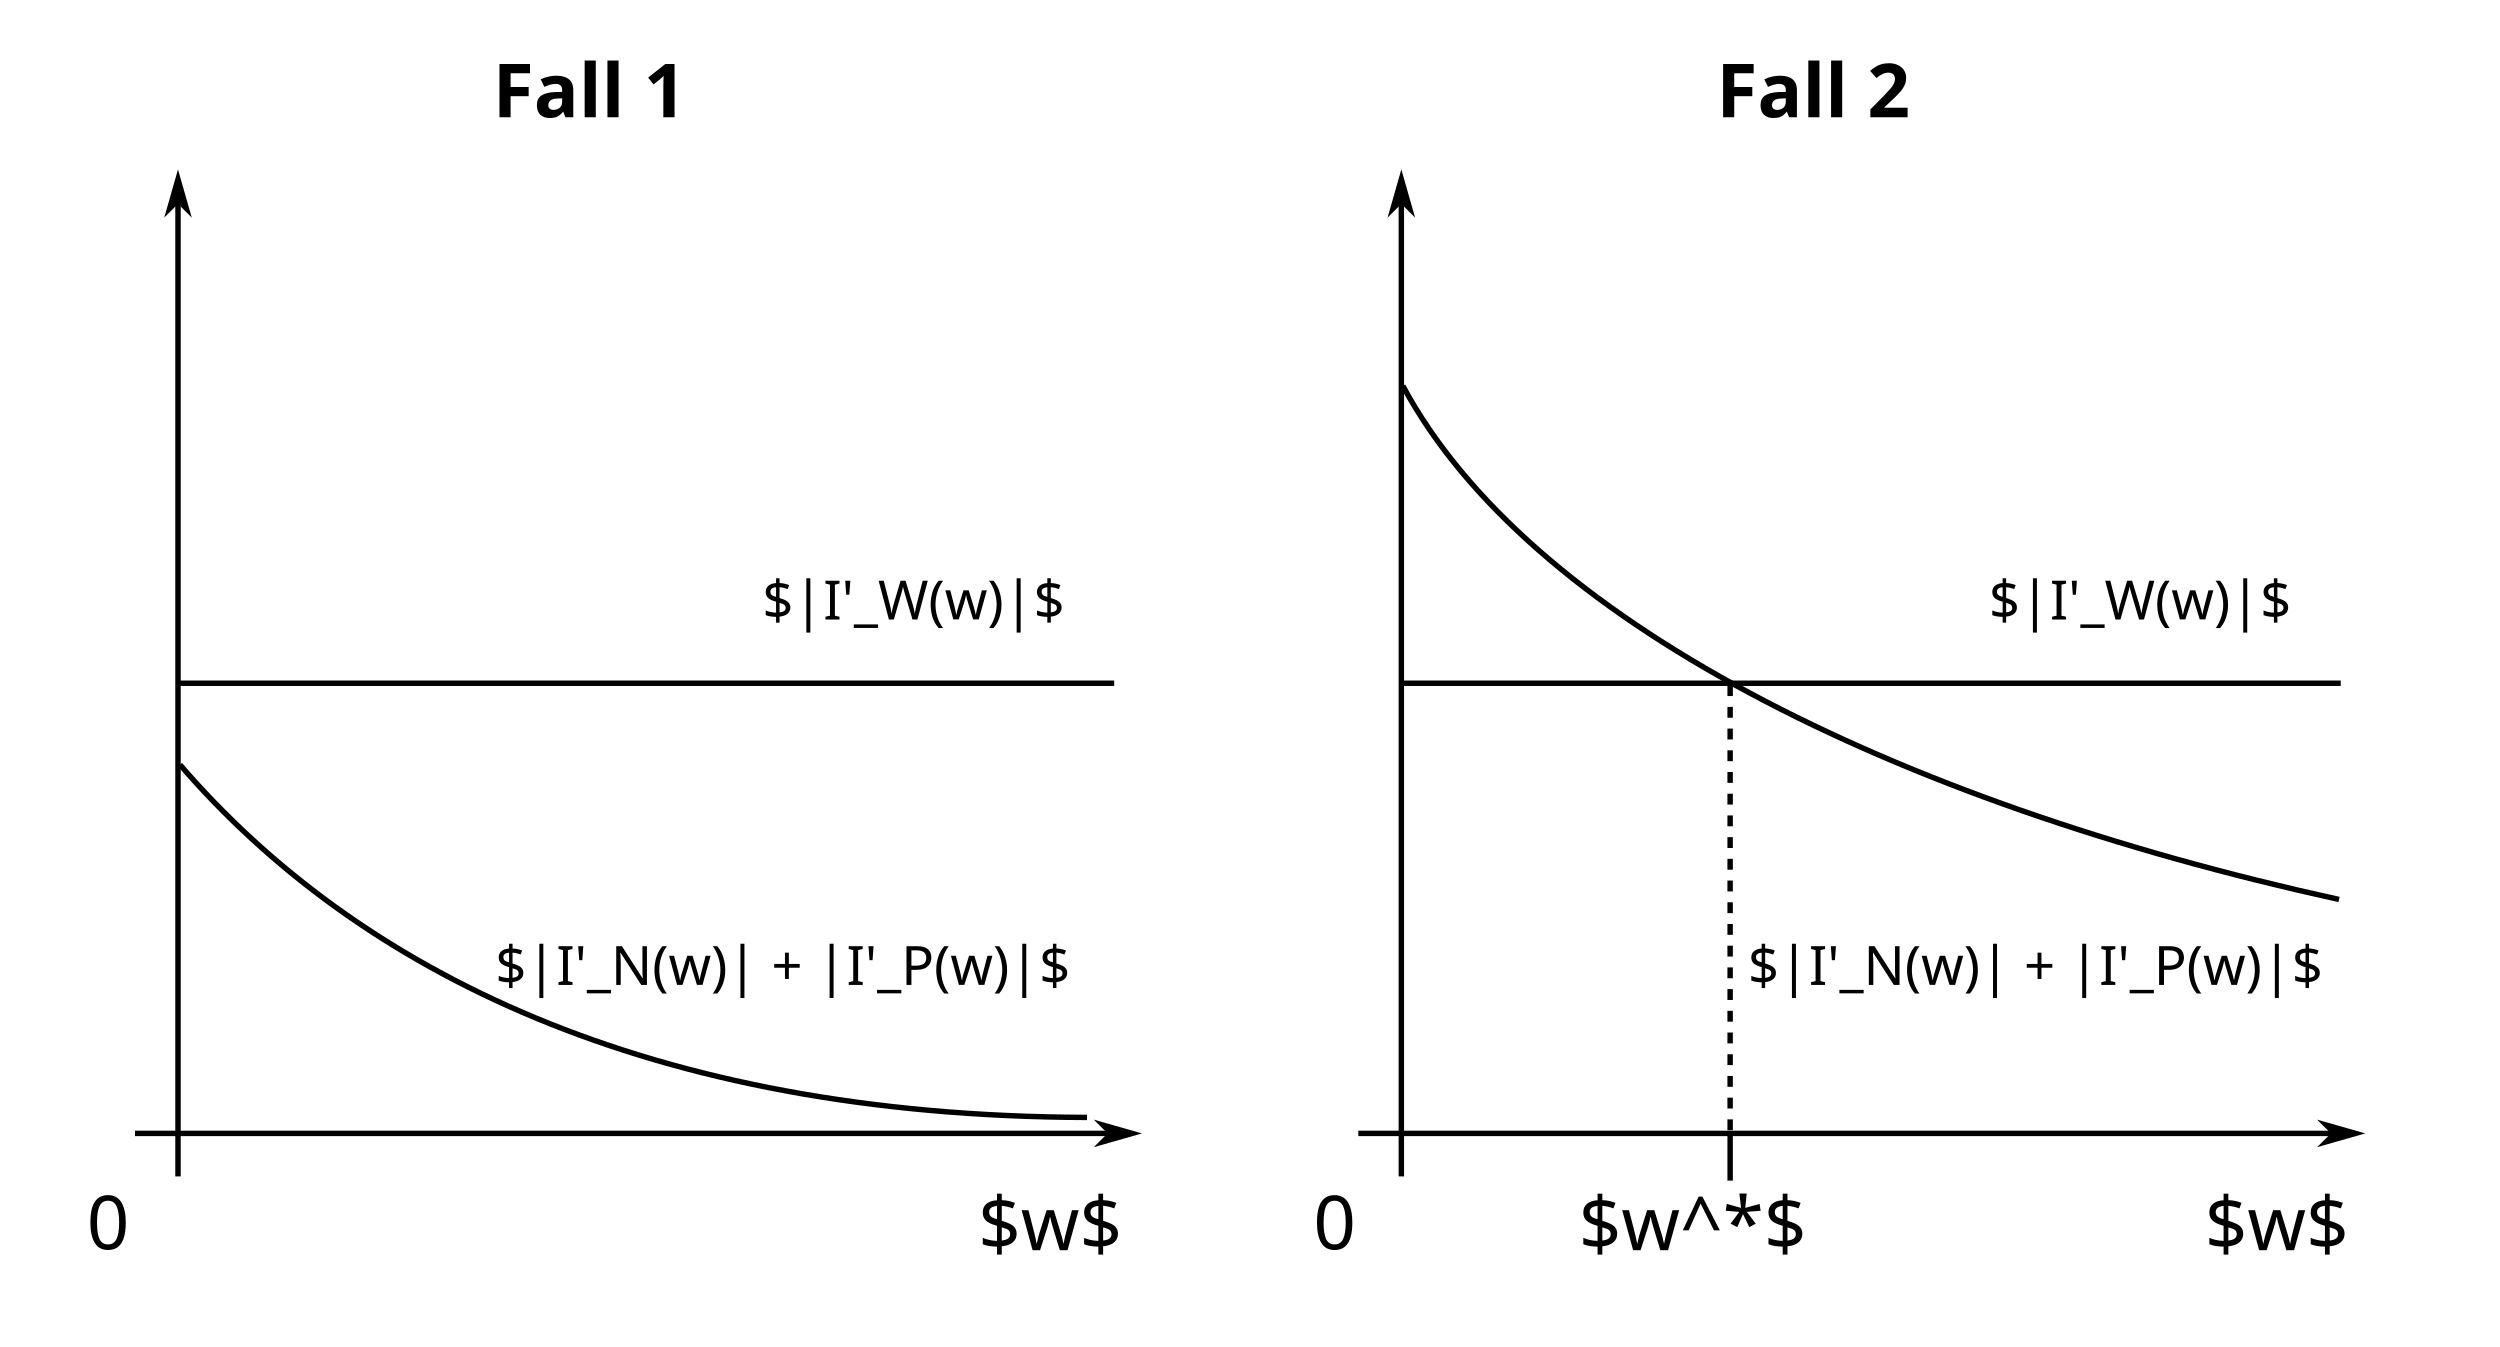
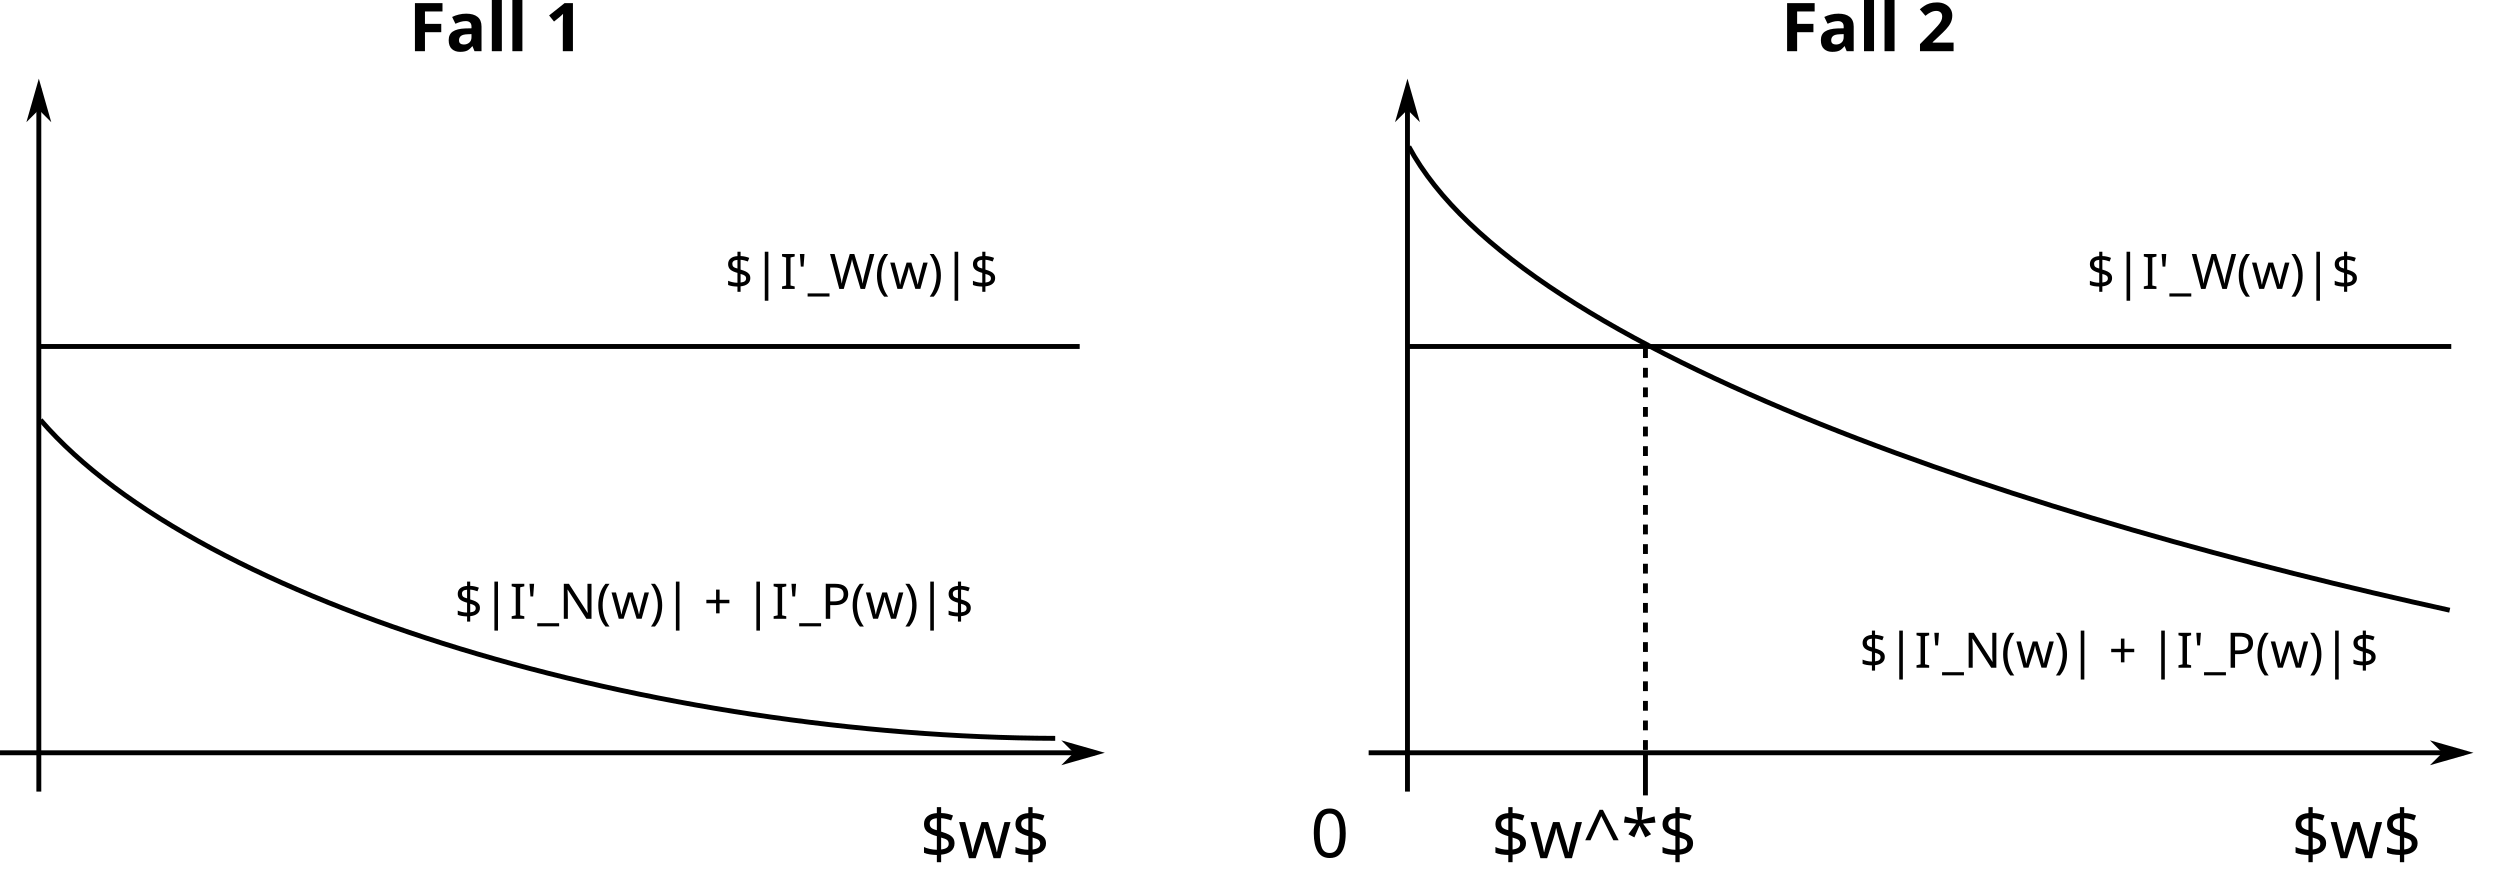
- <svg xmlns="http://www.w3.org/2000/svg" width="130mm" height="70mm" viewBox="0 0 460.63 248.031" id="svg2" version="1.1">
+ <svg xmlns="http://www.w3.org/2000/svg" width="144.035mm" height="50.019mm" viewBox="0 0 510.36 177.234" id="svg2" version="1.1">
  <defs id="defs4">
-     <marker orient="auto" refY="0.0" refX="0.0" id="marker4493" style="overflow:visible">
-       <path id="path4495" d="M 0.0,0.0 L 5.0,-5.0 L -12.5,0.0 L 5.0,5.0 L 0.0,0.0 z " style="fill-rule:evenodd;stroke:#000000;stroke-width:1pt;stroke-opacity:1;fill:#000000;fill-opacity:1" transform="scale(0.4) translate(10,0)" />
+     <marker orient="auto" refY="0" refX="0" id="marker4493" style="overflow:visible">
+       <path id="path4495" d="M 0,0 5,-5 -12.5,0 5,5 0,0 Z" style="fill:#000000;fill-opacity:1;fill-rule:evenodd;stroke:#000000;stroke-width:1pt;stroke-opacity:1" transform="matrix(0.4,0,0,0.4,4,0)" />
    </marker>
-     <marker orient="auto" refY="0.0" refX="0.0" id="Arrow1Mstart" style="overflow:visible">
-       <path id="path4185" d="M 0.0,0.0 L 5.0,-5.0 L -12.5,0.0 L 5.0,5.0 L 0.0,0.0 z " style="fill-rule:evenodd;stroke:#000000;stroke-width:1pt;stroke-opacity:1;fill:#000000;fill-opacity:1" transform="scale(0.4) translate(10,0)" />
+     <marker orient="auto" refY="0" refX="0" id="Arrow1Mstart" style="overflow:visible">
+       <path id="path4185" d="M 0,0 5,-5 -12.5,0 5,5 0,0 Z" style="fill:#000000;fill-opacity:1;fill-rule:evenodd;stroke:#000000;stroke-width:1pt;stroke-opacity:1" transform="matrix(0.4,0,0,0.4,4,0)" />
    </marker>
-     <marker orient="auto" refY="0.0" refX="0.0" id="Arrow1Lstart" style="overflow:visible">
-       <path id="path4179" d="M 0.0,0.0 L 5.0,-5.0 L -12.5,0.0 L 5.0,5.0 L 0.0,0.0 z " style="fill-rule:evenodd;stroke:#000000;stroke-width:1pt;stroke-opacity:1;fill:#000000;fill-opacity:1" transform="scale(0.8) translate(12.5,0)" />
+     <marker orient="auto" refY="0" refX="0" id="Arrow1Lstart" style="overflow:visible">
+       <path id="path4179" d="M 0,0 5,-5 -12.5,0 5,5 0,0 Z" style="fill:#000000;fill-opacity:1;fill-rule:evenodd;stroke:#000000;stroke-width:1pt;stroke-opacity:1" transform="matrix(0.8,0,0,0.8,10,0)" />
    </marker>
    <marker orient="auto" refY="0" refX="0" id="Arrow1Mstart-8" style="overflow:visible">
      <path id="path4185-1" d="M 0,0 5,-5 -12.5,0 5,5 0,0 Z" style="fill:#000000;fill-opacity:1;fill-rule:evenodd;stroke:#000000;stroke-width:1pt;stroke-opacity:1" transform="matrix(0.4,0,0,0.4,4,0)" />
    </marker>
    <marker orient="auto" refY="0" refX="0" id="marker4493-7" style="overflow:visible">
      <path id="path4495-8" d="M 0,0 5,-5 -12.5,0 5,5 0,0 Z" style="fill:#000000;fill-opacity:1;fill-rule:evenodd;stroke:#000000;stroke-width:1pt;stroke-opacity:1" transform="matrix(0.4,0,0,0.4,4,0)" />
    </marker>
  </defs>
-   <g id="layer1" transform="translate(0,-804.3307)">
-     <g id="g4171" transform="matrix(0.9244604,0,0,0.9244604,1.101331,72.65216)">
-       <path id="path4136" d="m 34.286,827.362 0,198.571" style="fill:none;fill-rule:evenodd;stroke:#000000;stroke-width:1.082;stroke-linecap:butt;stroke-linejoin:miter;stroke-miterlimit:4;stroke-dasharray:none;stroke-opacity:1;marker-start:url(#Arrow1Mstart)" />
-       <path id="path4136-5" d="m 224.286,1017.362 -198.571,0" style="fill:none;fill-rule:evenodd;stroke:#000000;stroke-width:1.082;stroke-linecap:butt;stroke-linejoin:miter;stroke-miterlimit:4;stroke-dasharray:none;stroke-opacity:1;marker-start:url(#marker4493)" />
-     </g>
-     <g id="g4171-0" transform="matrix(0.9244604,0,0,0.9244604,226.5035,72.65216)">
-       <path id="path4136-4" d="m 34.286,827.362 0,198.571" style="fill:none;fill-rule:evenodd;stroke:#000000;stroke-width:1.082;stroke-linecap:butt;stroke-linejoin:miter;stroke-miterlimit:4;stroke-dasharray:none;stroke-opacity:1;marker-start:url(#Arrow1Mstart-8)" />
-       <path id="path4136-5-0" d="m 224.286,1017.362 -198.571,0" style="fill:none;fill-rule:evenodd;stroke:#000000;stroke-width:1.082;stroke-linecap:butt;stroke-linejoin:miter;stroke-miterlimit:4;stroke-dasharray:none;stroke-opacity:1;marker-start:url(#marker4493-7)" />
-     </g>
-     <text xml:space="preserve" style="font-style:normal;font-variant:normal;font-weight:normal;font-stretch:normal;font-size:13.75px;line-height:125%;font-family:sans-serif;-inkscape-font-specification:'sans-serif, Normal';text-align:center;letter-spacing:0px;word-spacing:0px;writing-mode:lr-tb;text-anchor:middle;fill:#000000;fill-opacity:1;stroke:none;stroke-width:1px;stroke-linecap:butt;stroke-linejoin:miter;stroke-opacity:1" x="117.577" y="825.934" id="text4590">
-       <tspan id="tspan4592" x="117.577" y="825.934" style="font-style:normal;font-variant:normal;font-weight:bold;font-stretch:normal;font-size:13.75px;font-family:sans-serif;-inkscape-font-specification:'sans-serif Bold'">Fall 1</tspan>
-     </text>
-     <text xml:space="preserve" style="font-style:normal;font-variant:normal;font-weight:normal;font-stretch:normal;font-size:13.75px;line-height:125%;font-family:sans-serif;-inkscape-font-specification:'sans-serif, Normal';text-align:center;letter-spacing:0px;word-spacing:0px;writing-mode:lr-tb;text-anchor:middle;fill:#000000;fill-opacity:1;stroke:none;stroke-width:1px;stroke-linecap:butt;stroke-linejoin:miter;stroke-opacity:1" x="343.033" y="825.934" id="text4594">
-       <tspan id="tspan4596" x="343.033" y="825.934" style="font-style:normal;font-variant:normal;font-weight:bold;font-stretch:normal;font-size:13.75px;font-family:sans-serif;-inkscape-font-specification:'sans-serif Bold'">Fall 2</tspan>
-     </text>
-     <g id="g4636" transform="translate(-4,0)">
-       <text id="text4598" y="1034.7" x="210" style="font-style:normal;font-variant:normal;font-weight:normal;font-stretch:normal;font-size:13.75px;line-height:125%;font-family:sans-serif;-inkscape-font-specification:'sans-serif, Normal';text-align:center;letter-spacing:0px;word-spacing:0px;writing-mode:lr-tb;text-anchor:middle;fill:#000000;fill-opacity:1;stroke:none;stroke-width:1px;stroke-linecap:butt;stroke-linejoin:miter;stroke-opacity:1" xml:space="preserve">
-         <tspan y="1034.7" x="210" id="tspan4600">$w$</tspan>
+   <g id="layer1" transform="translate(-13.30626,-859.4869)">
+     <g id="g4531" transform="translate(-11.56693,0)">
+       <g transform="matrix(0.9244604,0,0,0.9244604,1.101331,72.65216)" id="g4171">
+         <path style="fill:none;fill-rule:evenodd;stroke:#000000;stroke-width:1.082;stroke-linecap:butt;stroke-linejoin:miter;stroke-miterlimit:4;stroke-dasharray:none;stroke-opacity:1;marker-start:url(#Arrow1Mstart)" d="m 34.286,870.631 0,155.303" id="path4136" />
+         <path style="fill:none;fill-rule:evenodd;stroke:#000000;stroke-width:1.082;stroke-linecap:butt;stroke-linejoin:miter;stroke-miterlimit:4;stroke-dasharray:none;stroke-opacity:1;marker-start:url(#marker4493)" d="m 267.554,1017.362 -241.84,0" id="path4136-5" />
+       </g>
+       <text id="text4590" y="869.934" x="138.696" style="font-style:normal;font-variant:normal;font-weight:normal;font-stretch:normal;font-size:13.75px;line-height:125%;font-family:sans-serif;-inkscape-font-specification:'sans-serif, Normal';text-align:center;letter-spacing:0px;word-spacing:0px;writing-mode:lr-tb;text-anchor:middle;fill:#000000;fill-opacity:1;stroke:none;stroke-width:1px;stroke-linecap:butt;stroke-linejoin:miter;stroke-opacity:1" xml:space="preserve">
+         <tspan style="font-style:normal;font-variant:normal;font-weight:bold;font-stretch:normal;font-size:13.75px;font-family:sans-serif;-inkscape-font-specification:'sans-serif Bold'" y="869.934" x="138.696" id="tspan4592">Fall 1</tspan>
      </text>
-       <text id="text4602" y="1034.505" x="36.429" style="font-style:normal;font-variant:normal;font-weight:normal;font-stretch:normal;font-size:13.75px;line-height:125%;font-family:sans-serif;-inkscape-font-specification:'sans-serif, Normal';text-align:center;letter-spacing:0px;word-spacing:0px;writing-mode:lr-tb;text-anchor:middle;fill:#000000;fill-opacity:1;stroke:none;stroke-width:1px;stroke-linecap:butt;stroke-linejoin:miter;stroke-opacity:1" xml:space="preserve">
-         <tspan y="1034.505" x="36.429" id="tspan4604">0</tspan>
+       <g transform="translate(-4,0)" id="g4636">
+         <text xml:space="preserve" style="font-style:normal;font-variant:normal;font-weight:normal;font-stretch:normal;font-size:13.75px;line-height:125%;font-family:sans-serif;-inkscape-font-specification:'sans-serif, Normal';text-align:center;letter-spacing:0px;word-spacing:0px;writing-mode:lr-tb;text-anchor:middle;fill:#000000;fill-opacity:1;stroke:none;stroke-width:1px;stroke-linecap:butt;stroke-linejoin:miter;stroke-opacity:1" x="246" y="1034.7" id="text4598">
+           <tspan id="tspan4600" x="246" y="1034.7">$w$</tspan>
+         </text>
+         <text xml:space="preserve" style="font-style:normal;font-variant:normal;font-weight:normal;font-stretch:normal;font-size:13.75px;line-height:125%;font-family:sans-serif;-inkscape-font-specification:'sans-serif, Normal';text-align:center;letter-spacing:0px;word-spacing:0px;writing-mode:lr-tb;text-anchor:middle;fill:#000000;fill-opacity:1;stroke:none;stroke-width:1px;stroke-linecap:butt;stroke-linejoin:miter;stroke-opacity:1" x="36.429" y="1034.505" id="text4602">
+           <tspan id="tspan4604" x="36.429" y="1034.505">0</tspan>
+         </text>
+       </g>
+       <path id="path4660" d="m 32.429,930.219 212.857,0" style="fill:none;fill-rule:evenodd;stroke:#000000;stroke-width:1px;stroke-linecap:butt;stroke-linejoin:miter;stroke-opacity:1" />
+       <path id="path4662" d="M 33.143,945.219 C 66,983.315 159.571,1009.981 240.286,1010.219" style="fill:none;fill-rule:evenodd;stroke:#000000;stroke-width:1px;stroke-linecap:butt;stroke-linejoin:miter;stroke-opacity:1" />
+       <text id="text4698" y="918.476" x="213.249" style="font-style:normal;font-variant:normal;font-weight:normal;font-stretch:normal;font-size:13.75px;line-height:125%;font-family:sans-serif;-inkscape-font-specification:'sans-serif, Normal';text-align:center;letter-spacing:0px;word-spacing:0px;writing-mode:lr-tb;text-anchor:middle;fill:#000000;fill-opacity:1;stroke:none;stroke-width:1px;stroke-linecap:butt;stroke-linejoin:miter;stroke-opacity:1" xml:space="preserve">
+         <tspan style="font-size:10px" y="918.476" x="213.249" id="tspan4700">$|I'_W(w)|$</tspan>
+       </text>
+       <text id="text4698-8" y="985.808" x="183.167" style="font-style:normal;font-variant:normal;font-weight:normal;font-stretch:normal;font-size:13.75px;line-height:125%;font-family:sans-serif;-inkscape-font-specification:'sans-serif, Normal';text-align:center;letter-spacing:0px;word-spacing:0px;writing-mode:lr-tb;text-anchor:middle;fill:#000000;fill-opacity:1;stroke:none;stroke-width:1px;stroke-linecap:butt;stroke-linejoin:miter;stroke-opacity:1" xml:space="preserve">
+         <tspan style="font-size:10px" y="985.808" x="183.167" id="tspan4700-9">$|I'_N(w)| + |I'_P(w)|$</tspan>
      </text>
    </g>
-     <g id="g4630" transform="translate(36.71429,-0.00524902)">
-       <text id="text4598-1" y="1034.705" x="395.286" style="font-style:normal;font-variant:normal;font-weight:normal;font-stretch:normal;font-size:13.75px;line-height:125%;font-family:sans-serif;-inkscape-font-specification:'sans-serif, Normal';text-align:center;letter-spacing:0px;word-spacing:0px;writing-mode:lr-tb;text-anchor:middle;fill:#000000;fill-opacity:1;stroke:none;stroke-width:1px;stroke-linecap:butt;stroke-linejoin:miter;stroke-opacity:1" xml:space="preserve">
-         <tspan y="1034.705" x="395.286" id="tspan4600-0">$w$</tspan>
+     <g id="g4509" transform="translate(42.43307,0)">
+       <g transform="matrix(0.9244604,0,0,0.9244604,226.5035,72.65216)" id="g4171-0">
+         <path style="fill:none;fill-rule:evenodd;stroke:#000000;stroke-width:1.082;stroke-linecap:butt;stroke-linejoin:miter;stroke-miterlimit:4;stroke-dasharray:none;stroke-opacity:1;marker-start:url(#Arrow1Mstart-8)" d="m 34.286,870.631 0,155.303" id="path4136-4" />
+         <path style="fill:none;fill-rule:evenodd;stroke:#000000;stroke-width:1.082;stroke-linecap:butt;stroke-linejoin:miter;stroke-miterlimit:4;stroke-dasharray:none;stroke-opacity:1;marker-start:url(#marker4493-7)" d="m 267.554,1017.362 -241.84,0" id="path4136-5-0" />
+       </g>
+       <text id="text4594" y="869.934" x="364.82" style="font-style:normal;font-variant:normal;font-weight:normal;font-stretch:normal;font-size:13.75px;line-height:125%;font-family:sans-serif;-inkscape-font-specification:'sans-serif, Normal';text-align:center;letter-spacing:0px;word-spacing:0px;writing-mode:lr-tb;text-anchor:middle;fill:#000000;fill-opacity:1;stroke:none;stroke-width:1px;stroke-linecap:butt;stroke-linejoin:miter;stroke-opacity:1" xml:space="preserve">
+         <tspan style="font-style:normal;font-variant:normal;font-weight:bold;font-stretch:normal;font-size:13.75px;font-family:sans-serif;-inkscape-font-specification:'sans-serif Bold'" y="869.934" x="364.82" id="tspan4596">Fall 2</tspan>
      </text>
-       <text id="text4602-4" y="1034.51" x="221.714" style="font-style:normal;font-variant:normal;font-weight:normal;font-stretch:normal;font-size:13.75px;line-height:125%;font-family:sans-serif;-inkscape-font-specification:'sans-serif, Normal';text-align:center;letter-spacing:0px;word-spacing:0px;writing-mode:lr-tb;text-anchor:middle;fill:#000000;fill-opacity:1;stroke:none;stroke-width:1px;stroke-linecap:butt;stroke-linejoin:miter;stroke-opacity:1" xml:space="preserve">
-         <tspan y="1034.51" x="221.714" id="tspan4604-3">0</tspan>
+       <g transform="translate(36.71429,-0.00524902)" id="g4630">
+         <text xml:space="preserve" style="font-style:normal;font-variant:normal;font-weight:normal;font-stretch:normal;font-size:13.75px;line-height:125%;font-family:sans-serif;-inkscape-font-specification:'sans-serif, Normal';text-align:center;letter-spacing:0px;word-spacing:0px;writing-mode:lr-tb;text-anchor:middle;fill:#000000;fill-opacity:1;stroke:none;stroke-width:1px;stroke-linecap:butt;stroke-linejoin:miter;stroke-opacity:1" x="431.286" y="1034.705" id="text4598-1">
+           <tspan id="tspan4600-0" x="431.286" y="1034.705">$w$</tspan>
+         </text>
+         <text xml:space="preserve" style="font-style:normal;font-variant:normal;font-weight:normal;font-stretch:normal;font-size:13.75px;line-height:125%;font-family:sans-serif;-inkscape-font-specification:'sans-serif, Normal';text-align:center;letter-spacing:0px;word-spacing:0px;writing-mode:lr-tb;text-anchor:middle;fill:#000000;fill-opacity:1;stroke:none;stroke-width:1px;stroke-linecap:butt;stroke-linejoin:miter;stroke-opacity:1" x="221.714" y="1034.51" id="text4602-4">
+           <tspan id="tspan4604-3" x="221.714" y="1034.51">0</tspan>
+         </text>
+       </g>
+       <text xml:space="preserve" style="font-style:normal;font-variant:normal;font-weight:normal;font-stretch:normal;font-size:13.75px;line-height:125%;font-family:sans-serif;-inkscape-font-specification:'sans-serif, Normal';text-align:center;letter-spacing:0px;word-spacing:0px;writing-mode:lr-tb;text-anchor:middle;fill:#000000;fill-opacity:1;stroke:none;stroke-width:1px;stroke-linecap:butt;stroke-linejoin:miter;stroke-opacity:1" x="308.8" y="1034.7" id="text4598-1-1">
+         <tspan id="tspan4600-0-8" x="308.8" y="1034.7">$w^*$</tspan>
+       </text>
+       <path id="path4660-3" d="m 258.429,930.219 212.857,0" style="fill:none;fill-rule:evenodd;stroke:#000000;stroke-width:1px;stroke-linecap:butt;stroke-linejoin:miter;stroke-opacity:1" />
+       <path id="path4662-1" d="m 258.474,889.418 c 23.041,42.886 130,76.548 212.5,94.643" style="fill:none;fill-rule:evenodd;stroke:#000000;stroke-width:1px;stroke-linecap:butt;stroke-linejoin:miter;stroke-opacity:1" />
+       <path id="path4694" d="m 306.781,930.576 0,82.5" style="fill:none;fill-rule:evenodd;stroke:#000000;stroke-width:1;stroke-linecap:butt;stroke-linejoin:miter;stroke-miterlimit:4;stroke-dasharray:2, 2;stroke-dashoffset:0;stroke-opacity:1" />
+       <path id="path4696" d="m 306.781,1013.434 0,8.429" style="fill:none;fill-rule:evenodd;stroke:#000000;stroke-width:1px;stroke-linecap:butt;stroke-linejoin:miter;stroke-opacity:1" />
+       <text id="text4698-5" y="918.476" x="437.249" style="font-style:normal;font-variant:normal;font-weight:normal;font-stretch:normal;font-size:13.75px;line-height:125%;font-family:sans-serif;-inkscape-font-specification:'sans-serif, Normal';text-align:center;letter-spacing:0px;word-spacing:0px;writing-mode:lr-tb;text-anchor:middle;fill:#000000;fill-opacity:1;stroke:none;stroke-width:1px;stroke-linecap:butt;stroke-linejoin:miter;stroke-opacity:1" xml:space="preserve">
+         <tspan style="font-size:10px" y="918.476" x="437.249" id="tspan4700-2">$|I'_W(w)|$</tspan>
+       </text>
+       <text id="text4698-8-3" y="995.808" x="415.961" style="font-style:normal;font-variant:normal;font-weight:normal;font-stretch:normal;font-size:13.75px;line-height:125%;font-family:sans-serif;-inkscape-font-specification:'sans-serif, Normal';text-align:center;letter-spacing:0px;word-spacing:0px;writing-mode:lr-tb;text-anchor:middle;fill:#000000;fill-opacity:1;stroke:none;stroke-width:1px;stroke-linecap:butt;stroke-linejoin:miter;stroke-opacity:1" xml:space="preserve">
+         <tspan style="font-size:10px" y="995.808" x="415.961" id="tspan4700-9-9">$|I'_N(w)| + |I'_P(w)|$</tspan>
      </text>
    </g>
-     <text id="text4598-1-1" y="1034.7" x="320.8" style="font-style:normal;font-variant:normal;font-weight:normal;font-stretch:normal;font-size:13.75px;line-height:125%;font-family:sans-serif;-inkscape-font-specification:'sans-serif, Normal';text-align:center;letter-spacing:0px;word-spacing:0px;writing-mode:lr-tb;text-anchor:middle;fill:#000000;fill-opacity:1;stroke:none;stroke-width:1px;stroke-linecap:butt;stroke-linejoin:miter;stroke-opacity:1" xml:space="preserve">
-       <tspan y="1034.7" x="320.8" id="tspan4600-0-8">$w^*$</tspan>
-     </text>
-     <path style="fill:none;fill-rule:evenodd;stroke:#000000;stroke-width:1px;stroke-linecap:butt;stroke-linejoin:miter;stroke-opacity:1" d="m 32.429,930.219 172.857,0" id="path4660" />
-     <path style="fill:none;fill-rule:evenodd;stroke:#000000;stroke-width:1px;stroke-linecap:butt;stroke-linejoin:miter;stroke-opacity:1" d="M 33.143,945.219 C 66,983.315 119.571,1009.981 200.286,1010.219" id="path4662" />
-     <path style="fill:none;fill-rule:evenodd;stroke:#000000;stroke-width:1px;stroke-linecap:butt;stroke-linejoin:miter;stroke-opacity:1" d="m 258.429,930.219 172.857,0" id="path4660-3" />
-     <path style="fill:none;fill-rule:evenodd;stroke:#000000;stroke-width:1px;stroke-linecap:butt;stroke-linejoin:miter;stroke-opacity:1" d="m 258.474,875.418 c 23.041,42.886 90,76.548 172.5,94.643" id="path4662-1" />
-     <path style="fill:none;fill-rule:evenodd;stroke:#000000;stroke-width:1;stroke-linecap:butt;stroke-linejoin:miter;stroke-miterlimit:4;stroke-dasharray:2, 2;stroke-dashoffset:0;stroke-opacity:1" d="m 318.781,930.576 0,82.5" id="path4694" />
-     <path style="fill:none;fill-rule:evenodd;stroke:#000000;stroke-width:1px;stroke-linecap:butt;stroke-linejoin:miter;stroke-opacity:1" d="m 318.781,1013.434 0,8.429" id="path4696" />
-     <text xml:space="preserve" style="font-style:normal;font-variant:normal;font-weight:normal;font-stretch:normal;font-size:13.75px;line-height:125%;font-family:sans-serif;-inkscape-font-specification:'sans-serif, Normal';text-align:center;letter-spacing:0px;word-spacing:0px;writing-mode:lr-tb;text-anchor:middle;fill:#000000;fill-opacity:1;stroke:none;stroke-width:1px;stroke-linecap:butt;stroke-linejoin:miter;stroke-opacity:1" x="177.249" y="918.476" id="text4698">
-       <tspan id="tspan4700" x="177.249" y="918.476" style="font-size:10px">$|I'_W(w)|$</tspan>
-     </text>
-     <text xml:space="preserve" style="font-style:normal;font-variant:normal;font-weight:normal;font-stretch:normal;font-size:13.75px;line-height:125%;font-family:sans-serif;-inkscape-font-specification:'sans-serif, Normal';text-align:center;letter-spacing:0px;word-spacing:0px;writing-mode:lr-tb;text-anchor:middle;fill:#000000;fill-opacity:1;stroke:none;stroke-width:1px;stroke-linecap:butt;stroke-linejoin:miter;stroke-opacity:1" x="403.249" y="918.476" id="text4698-5">
-       <tspan id="tspan4700-2" x="403.249" y="918.476" style="font-size:10px">$|I'_W(w)|$</tspan>
-     </text>
-     <text xml:space="preserve" style="font-style:normal;font-variant:normal;font-weight:normal;font-stretch:normal;font-size:13.75px;line-height:125%;font-family:sans-serif;-inkscape-font-specification:'sans-serif, Normal';text-align:center;letter-spacing:0px;word-spacing:0px;writing-mode:lr-tb;text-anchor:middle;fill:#000000;fill-opacity:1;stroke:none;stroke-width:1px;stroke-linecap:butt;stroke-linejoin:miter;stroke-opacity:1" x="153.167" y="985.808" id="text4698-8">
-       <tspan id="tspan4700-9" x="153.167" y="985.808" style="font-size:10px">$|I'_N(w)| + |I'_P(w)|$</tspan>
-     </text>
-     <text xml:space="preserve" style="font-style:normal;font-variant:normal;font-weight:normal;font-stretch:normal;font-size:13.75px;line-height:125%;font-family:sans-serif;-inkscape-font-specification:'sans-serif, Normal';text-align:center;letter-spacing:0px;word-spacing:0px;writing-mode:lr-tb;text-anchor:middle;fill:#000000;fill-opacity:1;stroke:none;stroke-width:1px;stroke-linecap:butt;stroke-linejoin:miter;stroke-opacity:1" x="383.961" y="985.808" id="text4698-8-3">
-       <tspan id="tspan4700-9-9" x="383.961" y="985.808" style="font-size:10px">$|I'_N(w)| + |I'_P(w)|$</tspan>
-     </text>
  </g>
</svg>
